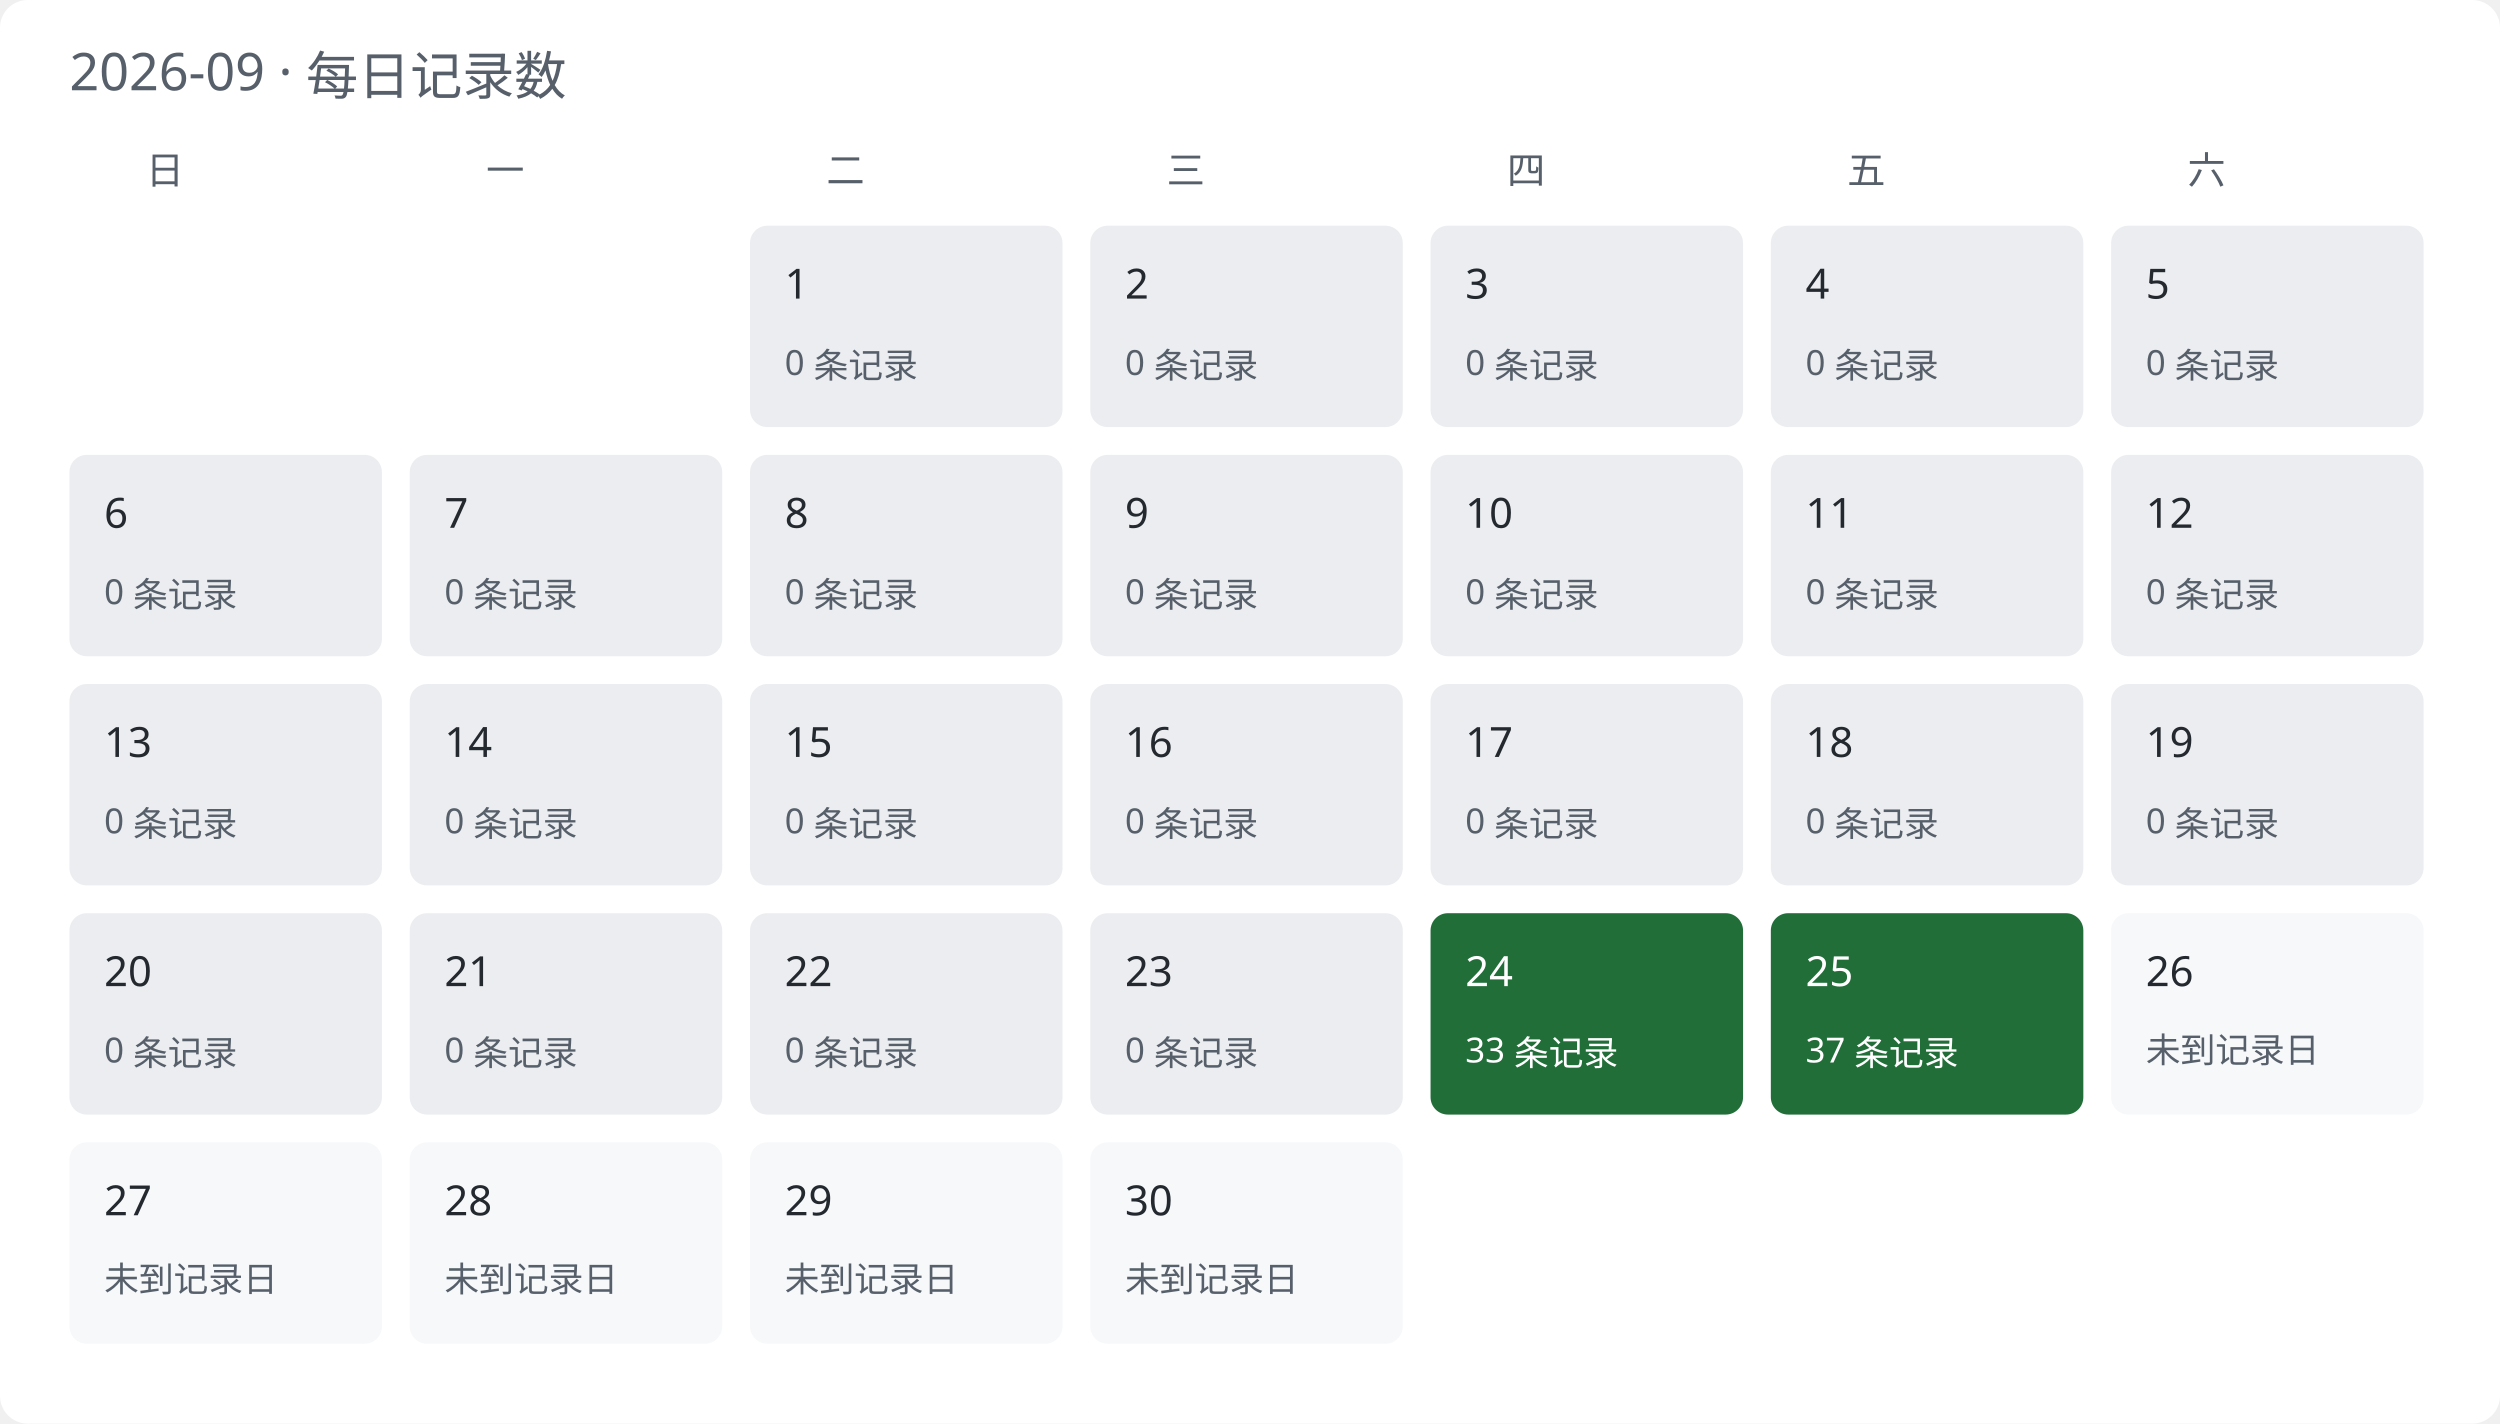
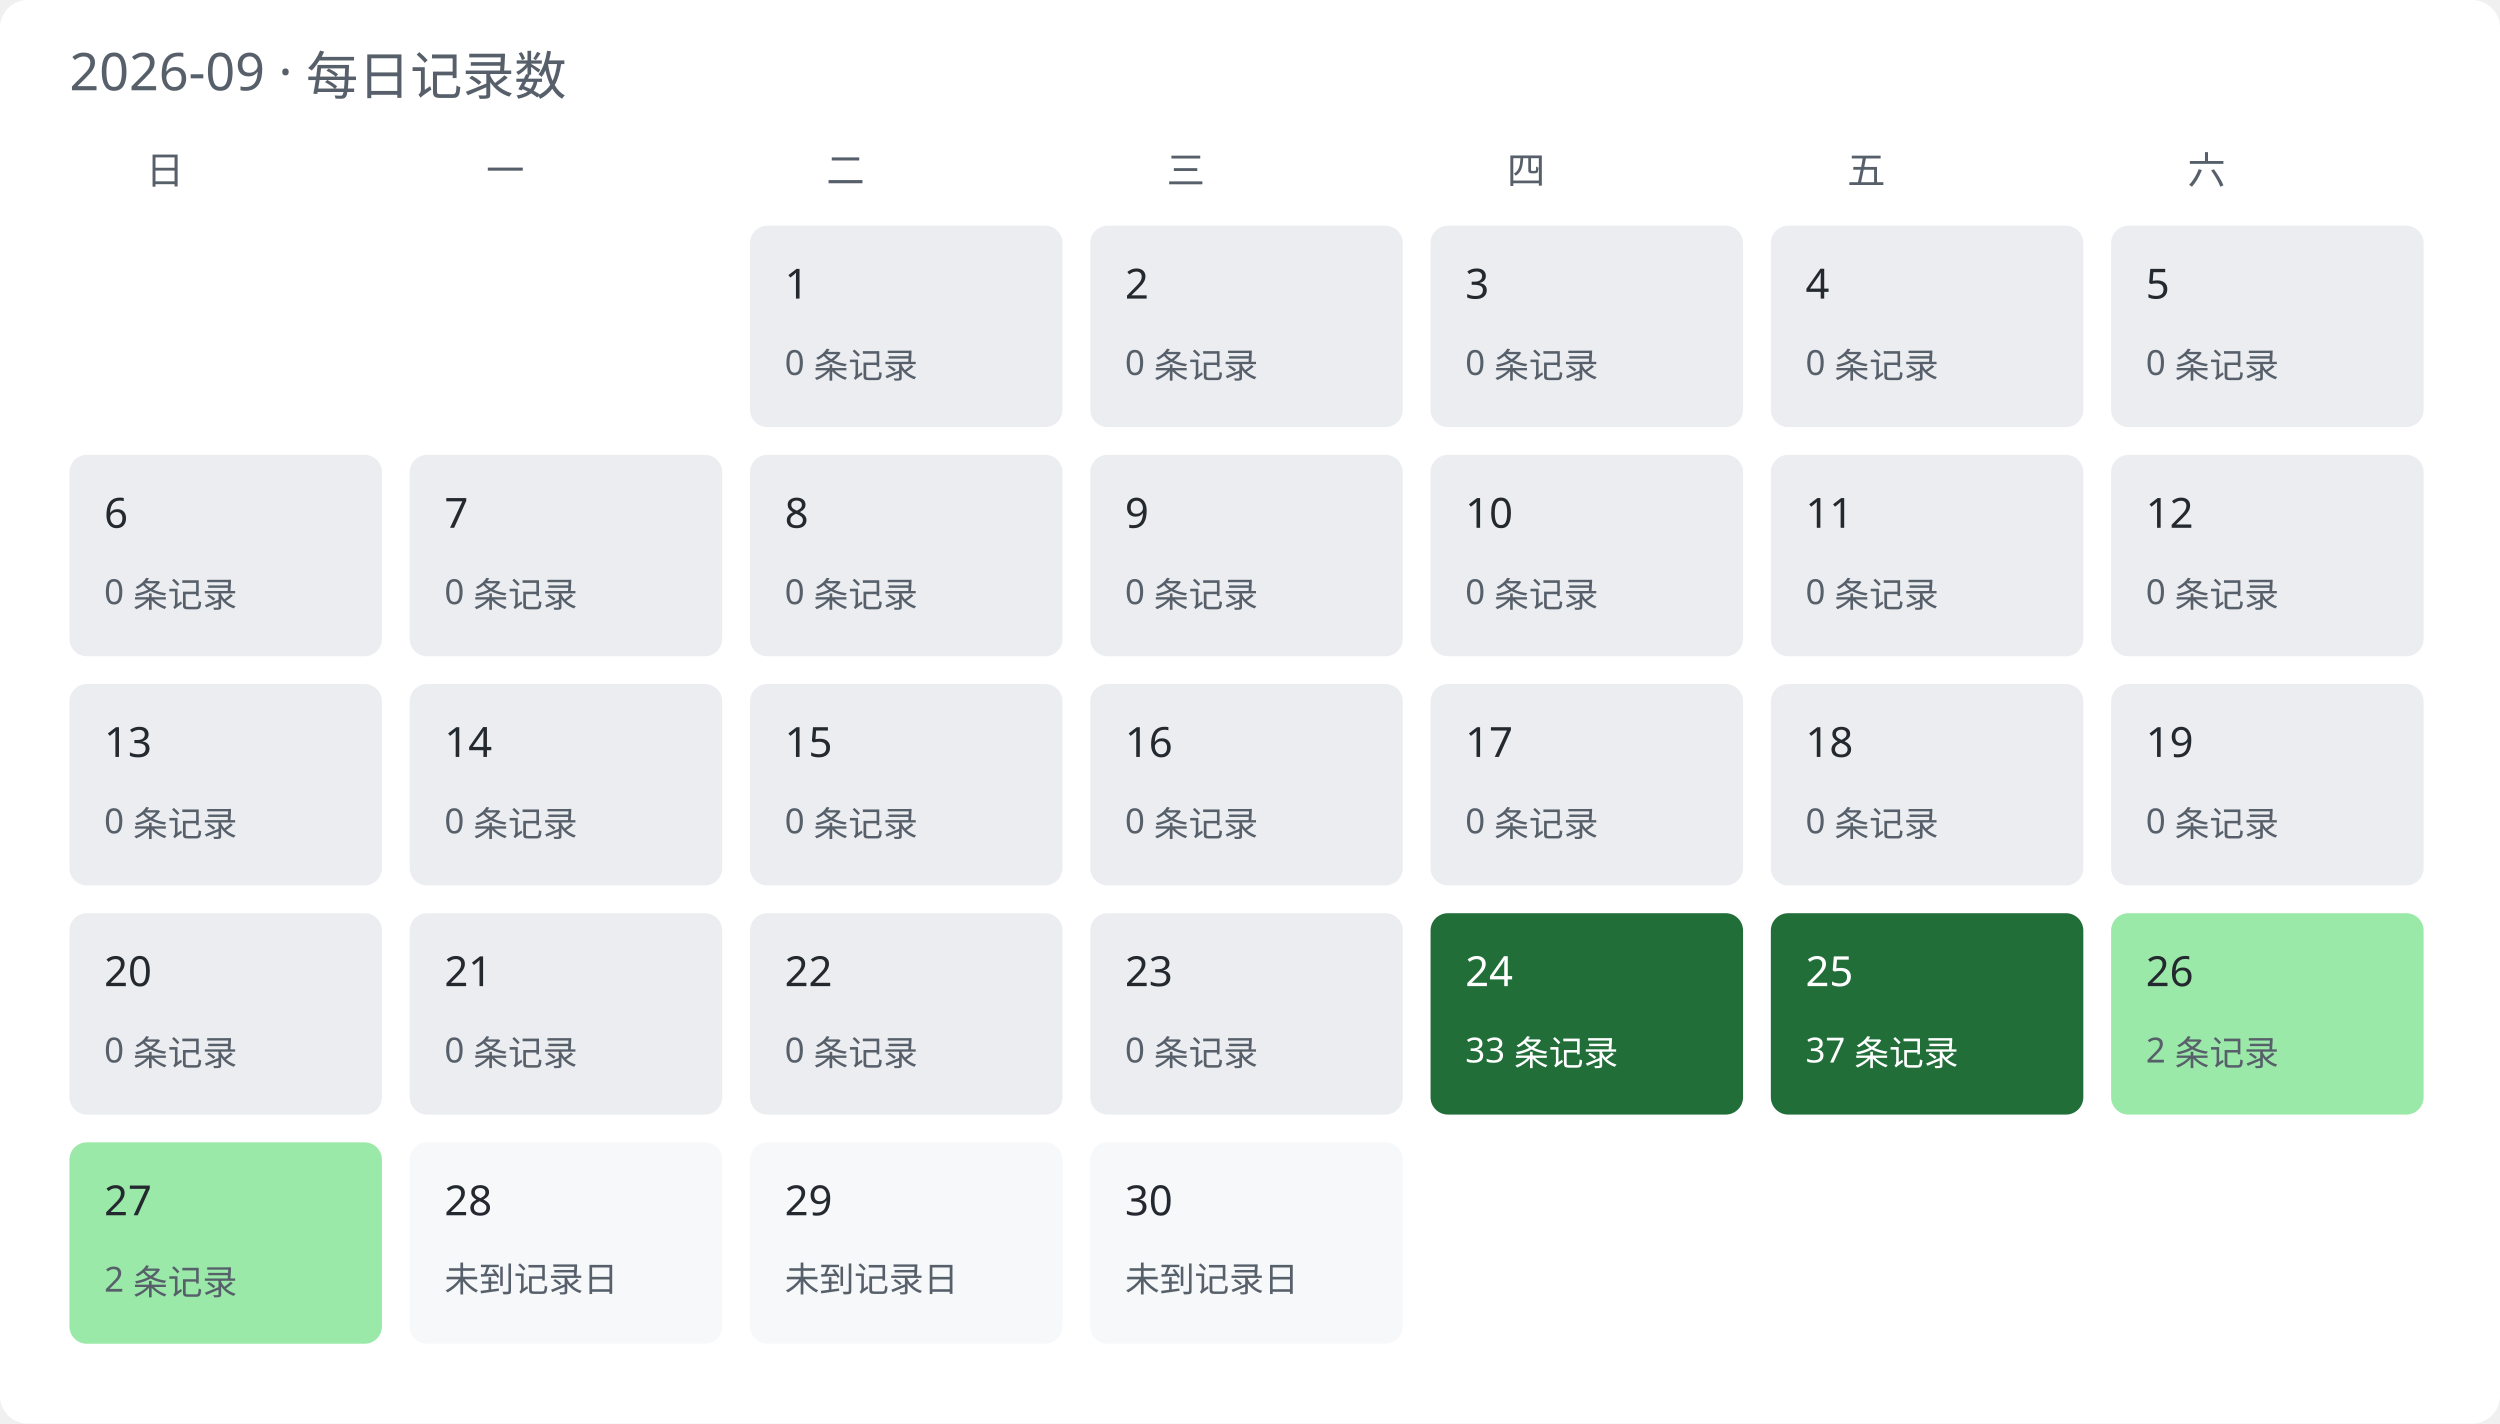
<svg xmlns="http://www.w3.org/2000/svg" width="720" height="410" viewBox="0 0 720 410" role="img" aria-label="每日开发记录月历">
  <rect width="100%" height="100%" rx="8" fill="#fff" />
  <g font-family="system-ui, sans-serif">
    <text x="20" y="26" font-size="15" fill="#57606a">2026-09 · 每日记录数</text>
    <text x="42" y="53" font-size="11" fill="#57606a">日</text>
    <text x="140" y="53" font-size="11" fill="#57606a">一</text>
    <text x="238" y="53" font-size="11" fill="#57606a">二</text>
    <text x="336" y="53" font-size="11" fill="#57606a">三</text>
    <text x="434" y="53" font-size="11" fill="#57606a">四</text>
    <text x="532" y="53" font-size="11" fill="#57606a">五</text>
    <text x="630" y="53" font-size="11" fill="#57606a">六</text>
    <g data-date="2026-09-01" data-count="0">
      <rect x="216" y="65" width="90" height="58" rx="5" fill="#ebedf0" />
      <text x="226" y="86" font-size="12" fill="#24292f">1</text>
      <text x="226" y="108" font-size="10" fill="#57606a">0 条记录</text>
    </g>
    <g data-date="2026-09-02" data-count="0">
      <rect x="314" y="65" width="90" height="58" rx="5" fill="#ebedf0" />
      <text x="324" y="86" font-size="12" fill="#24292f">2</text>
      <text x="324" y="108" font-size="10" fill="#57606a">0 条记录</text>
    </g>
    <g data-date="2026-09-03" data-count="0">
      <rect x="412" y="65" width="90" height="58" rx="5" fill="#ebedf0" />
      <text x="422" y="86" font-size="12" fill="#24292f">3</text>
      <text x="422" y="108" font-size="10" fill="#57606a">0 条记录</text>
    </g>
    <g data-date="2026-09-04" data-count="0">
      <rect x="510" y="65" width="90" height="58" rx="5" fill="#ebedf0" />
      <text x="520" y="86" font-size="12" fill="#24292f">4</text>
      <text x="520" y="108" font-size="10" fill="#57606a">0 条记录</text>
    </g>
    <g data-date="2026-09-05" data-count="0">
      <rect x="608" y="65" width="90" height="58" rx="5" fill="#ebedf0" />
      <text x="618" y="86" font-size="12" fill="#24292f">5</text>
      <text x="618" y="108" font-size="10" fill="#57606a">0 条记录</text>
    </g>
    <g data-date="2026-09-06" data-count="0">
      <rect x="20" y="131" width="90" height="58" rx="5" fill="#ebedf0" />
      <text x="30" y="152" font-size="12" fill="#24292f">6</text>
      <text x="30" y="174" font-size="10" fill="#57606a">0 条记录</text>
    </g>
    <g data-date="2026-09-07" data-count="0">
      <rect x="118" y="131" width="90" height="58" rx="5" fill="#ebedf0" />
      <text x="128" y="152" font-size="12" fill="#24292f">7</text>
      <text x="128" y="174" font-size="10" fill="#57606a">0 条记录</text>
    </g>
    <g data-date="2026-09-08" data-count="0">
      <rect x="216" y="131" width="90" height="58" rx="5" fill="#ebedf0" />
      <text x="226" y="152" font-size="12" fill="#24292f">8</text>
      <text x="226" y="174" font-size="10" fill="#57606a">0 条记录</text>
    </g>
    <g data-date="2026-09-09" data-count="0">
      <rect x="314" y="131" width="90" height="58" rx="5" fill="#ebedf0" />
      <text x="324" y="152" font-size="12" fill="#24292f">9</text>
      <text x="324" y="174" font-size="10" fill="#57606a">0 条记录</text>
    </g>
    <g data-date="2026-09-10" data-count="0">
      <rect x="412" y="131" width="90" height="58" rx="5" fill="#ebedf0" />
      <text x="422" y="152" font-size="12" fill="#24292f">10</text>
      <text x="422" y="174" font-size="10" fill="#57606a">0 条记录</text>
    </g>
    <g data-date="2026-09-11" data-count="0">
      <rect x="510" y="131" width="90" height="58" rx="5" fill="#ebedf0" />
      <text x="520" y="152" font-size="12" fill="#24292f">11</text>
      <text x="520" y="174" font-size="10" fill="#57606a">0 条记录</text>
    </g>
    <g data-date="2026-09-12" data-count="0">
      <rect x="608" y="131" width="90" height="58" rx="5" fill="#ebedf0" />
      <text x="618" y="152" font-size="12" fill="#24292f">12</text>
      <text x="618" y="174" font-size="10" fill="#57606a">0 条记录</text>
    </g>
    <g data-date="2026-09-13" data-count="0">
      <rect x="20" y="197" width="90" height="58" rx="5" fill="#ebedf0" />
      <text x="30" y="218" font-size="12" fill="#24292f">13</text>
      <text x="30" y="240" font-size="10" fill="#57606a">0 条记录</text>
    </g>
    <g data-date="2026-09-14" data-count="0">
      <rect x="118" y="197" width="90" height="58" rx="5" fill="#ebedf0" />
      <text x="128" y="218" font-size="12" fill="#24292f">14</text>
      <text x="128" y="240" font-size="10" fill="#57606a">0 条记录</text>
    </g>
    <g data-date="2026-09-15" data-count="0">
      <rect x="216" y="197" width="90" height="58" rx="5" fill="#ebedf0" />
      <text x="226" y="218" font-size="12" fill="#24292f">15</text>
      <text x="226" y="240" font-size="10" fill="#57606a">0 条记录</text>
    </g>
    <g data-date="2026-09-16" data-count="0">
      <rect x="314" y="197" width="90" height="58" rx="5" fill="#ebedf0" />
      <text x="324" y="218" font-size="12" fill="#24292f">16</text>
      <text x="324" y="240" font-size="10" fill="#57606a">0 条记录</text>
    </g>
    <g data-date="2026-09-17" data-count="0">
      <rect x="412" y="197" width="90" height="58" rx="5" fill="#ebedf0" />
      <text x="422" y="218" font-size="12" fill="#24292f">17</text>
      <text x="422" y="240" font-size="10" fill="#57606a">0 条记录</text>
    </g>
    <g data-date="2026-09-18" data-count="0">
      <rect x="510" y="197" width="90" height="58" rx="5" fill="#ebedf0" />
      <text x="520" y="218" font-size="12" fill="#24292f">18</text>
      <text x="520" y="240" font-size="10" fill="#57606a">0 条记录</text>
    </g>
    <g data-date="2026-09-19" data-count="0">
      <rect x="608" y="197" width="90" height="58" rx="5" fill="#ebedf0" />
      <text x="618" y="218" font-size="12" fill="#24292f">19</text>
      <text x="618" y="240" font-size="10" fill="#57606a">0 条记录</text>
    </g>
    <g data-date="2026-09-20" data-count="0">
      <rect x="20" y="263" width="90" height="58" rx="5" fill="#ebedf0" />
      <text x="30" y="284" font-size="12" fill="#24292f">20</text>
      <text x="30" y="306" font-size="10" fill="#57606a">0 条记录</text>
    </g>
    <g data-date="2026-09-21" data-count="0">
      <rect x="118" y="263" width="90" height="58" rx="5" fill="#ebedf0" />
      <text x="128" y="284" font-size="12" fill="#24292f">21</text>
      <text x="128" y="306" font-size="10" fill="#57606a">0 条记录</text>
    </g>
    <g data-date="2026-09-22" data-count="0">
      <rect x="216" y="263" width="90" height="58" rx="5" fill="#ebedf0" />
      <text x="226" y="284" font-size="12" fill="#24292f">22</text>
      <text x="226" y="306" font-size="10" fill="#57606a">0 条记录</text>
    </g>
    <g data-date="2026-09-23" data-count="0">
      <rect x="314" y="263" width="90" height="58" rx="5" fill="#ebedf0" />
      <text x="324" y="284" font-size="12" fill="#24292f">23</text>
      <text x="324" y="306" font-size="10" fill="#57606a">0 条记录</text>
    </g>
    <g data-date="2026-09-24" data-count="33">
      <rect x="412" y="263" width="90" height="58" rx="5" fill="#216e39" />
      <text x="422" y="284" font-size="12" fill="#fff">24</text>
      <text x="422" y="306" font-size="10" fill="#fff">33 条记录</text>
    </g>
    <g data-date="2026-09-25" data-count="37">
      <rect x="510" y="263" width="90" height="58" rx="5" fill="#216e39" />
      <text x="520" y="284" font-size="12" fill="#fff">25</text>
      <text x="520" y="306" font-size="10" fill="#fff">37 条记录</text>
    </g>
-     <g data-date="2026-09-26" data-count="0">
-       <rect x="608" y="263" width="90" height="58" rx="5" fill="#f6f8fa" />
+     <g data-date="2026-09-26" data-count="2">
+       <rect x="608" y="263" width="90" height="58" rx="5" fill="#9be9a8" />
      <text x="618" y="284" font-size="12" fill="#24292f">26</text>
-       <text x="618" y="306" font-size="10" fill="#57606a">未到记录日</text>
+       <text x="618" y="306" font-size="10" fill="#57606a">2 条记录</text>
    </g>
-     <g data-date="2026-09-27" data-count="0">
-       <rect x="20" y="329" width="90" height="58" rx="5" fill="#f6f8fa" />
+     <g data-date="2026-09-27" data-count="2">
+       <rect x="20" y="329" width="90" height="58" rx="5" fill="#9be9a8" />
      <text x="30" y="350" font-size="12" fill="#24292f">27</text>
-       <text x="30" y="372" font-size="10" fill="#57606a">未到记录日</text>
+       <text x="30" y="372" font-size="10" fill="#57606a">2 条记录</text>
    </g>
    <g data-date="2026-09-28" data-count="0">
      <rect x="118" y="329" width="90" height="58" rx="5" fill="#f6f8fa" />
      <text x="128" y="350" font-size="12" fill="#24292f">28</text>
      <text x="128" y="372" font-size="10" fill="#57606a">未到记录日</text>
    </g>
    <g data-date="2026-09-29" data-count="0">
      <rect x="216" y="329" width="90" height="58" rx="5" fill="#f6f8fa" />
      <text x="226" y="350" font-size="12" fill="#24292f">29</text>
      <text x="226" y="372" font-size="10" fill="#57606a">未到记录日</text>
    </g>
    <g data-date="2026-09-30" data-count="0">
      <rect x="314" y="329" width="90" height="58" rx="5" fill="#f6f8fa" />
      <text x="324" y="350" font-size="12" fill="#24292f">30</text>
      <text x="324" y="372" font-size="10" fill="#57606a">未到记录日</text>
    </g>
  </g>
</svg>
